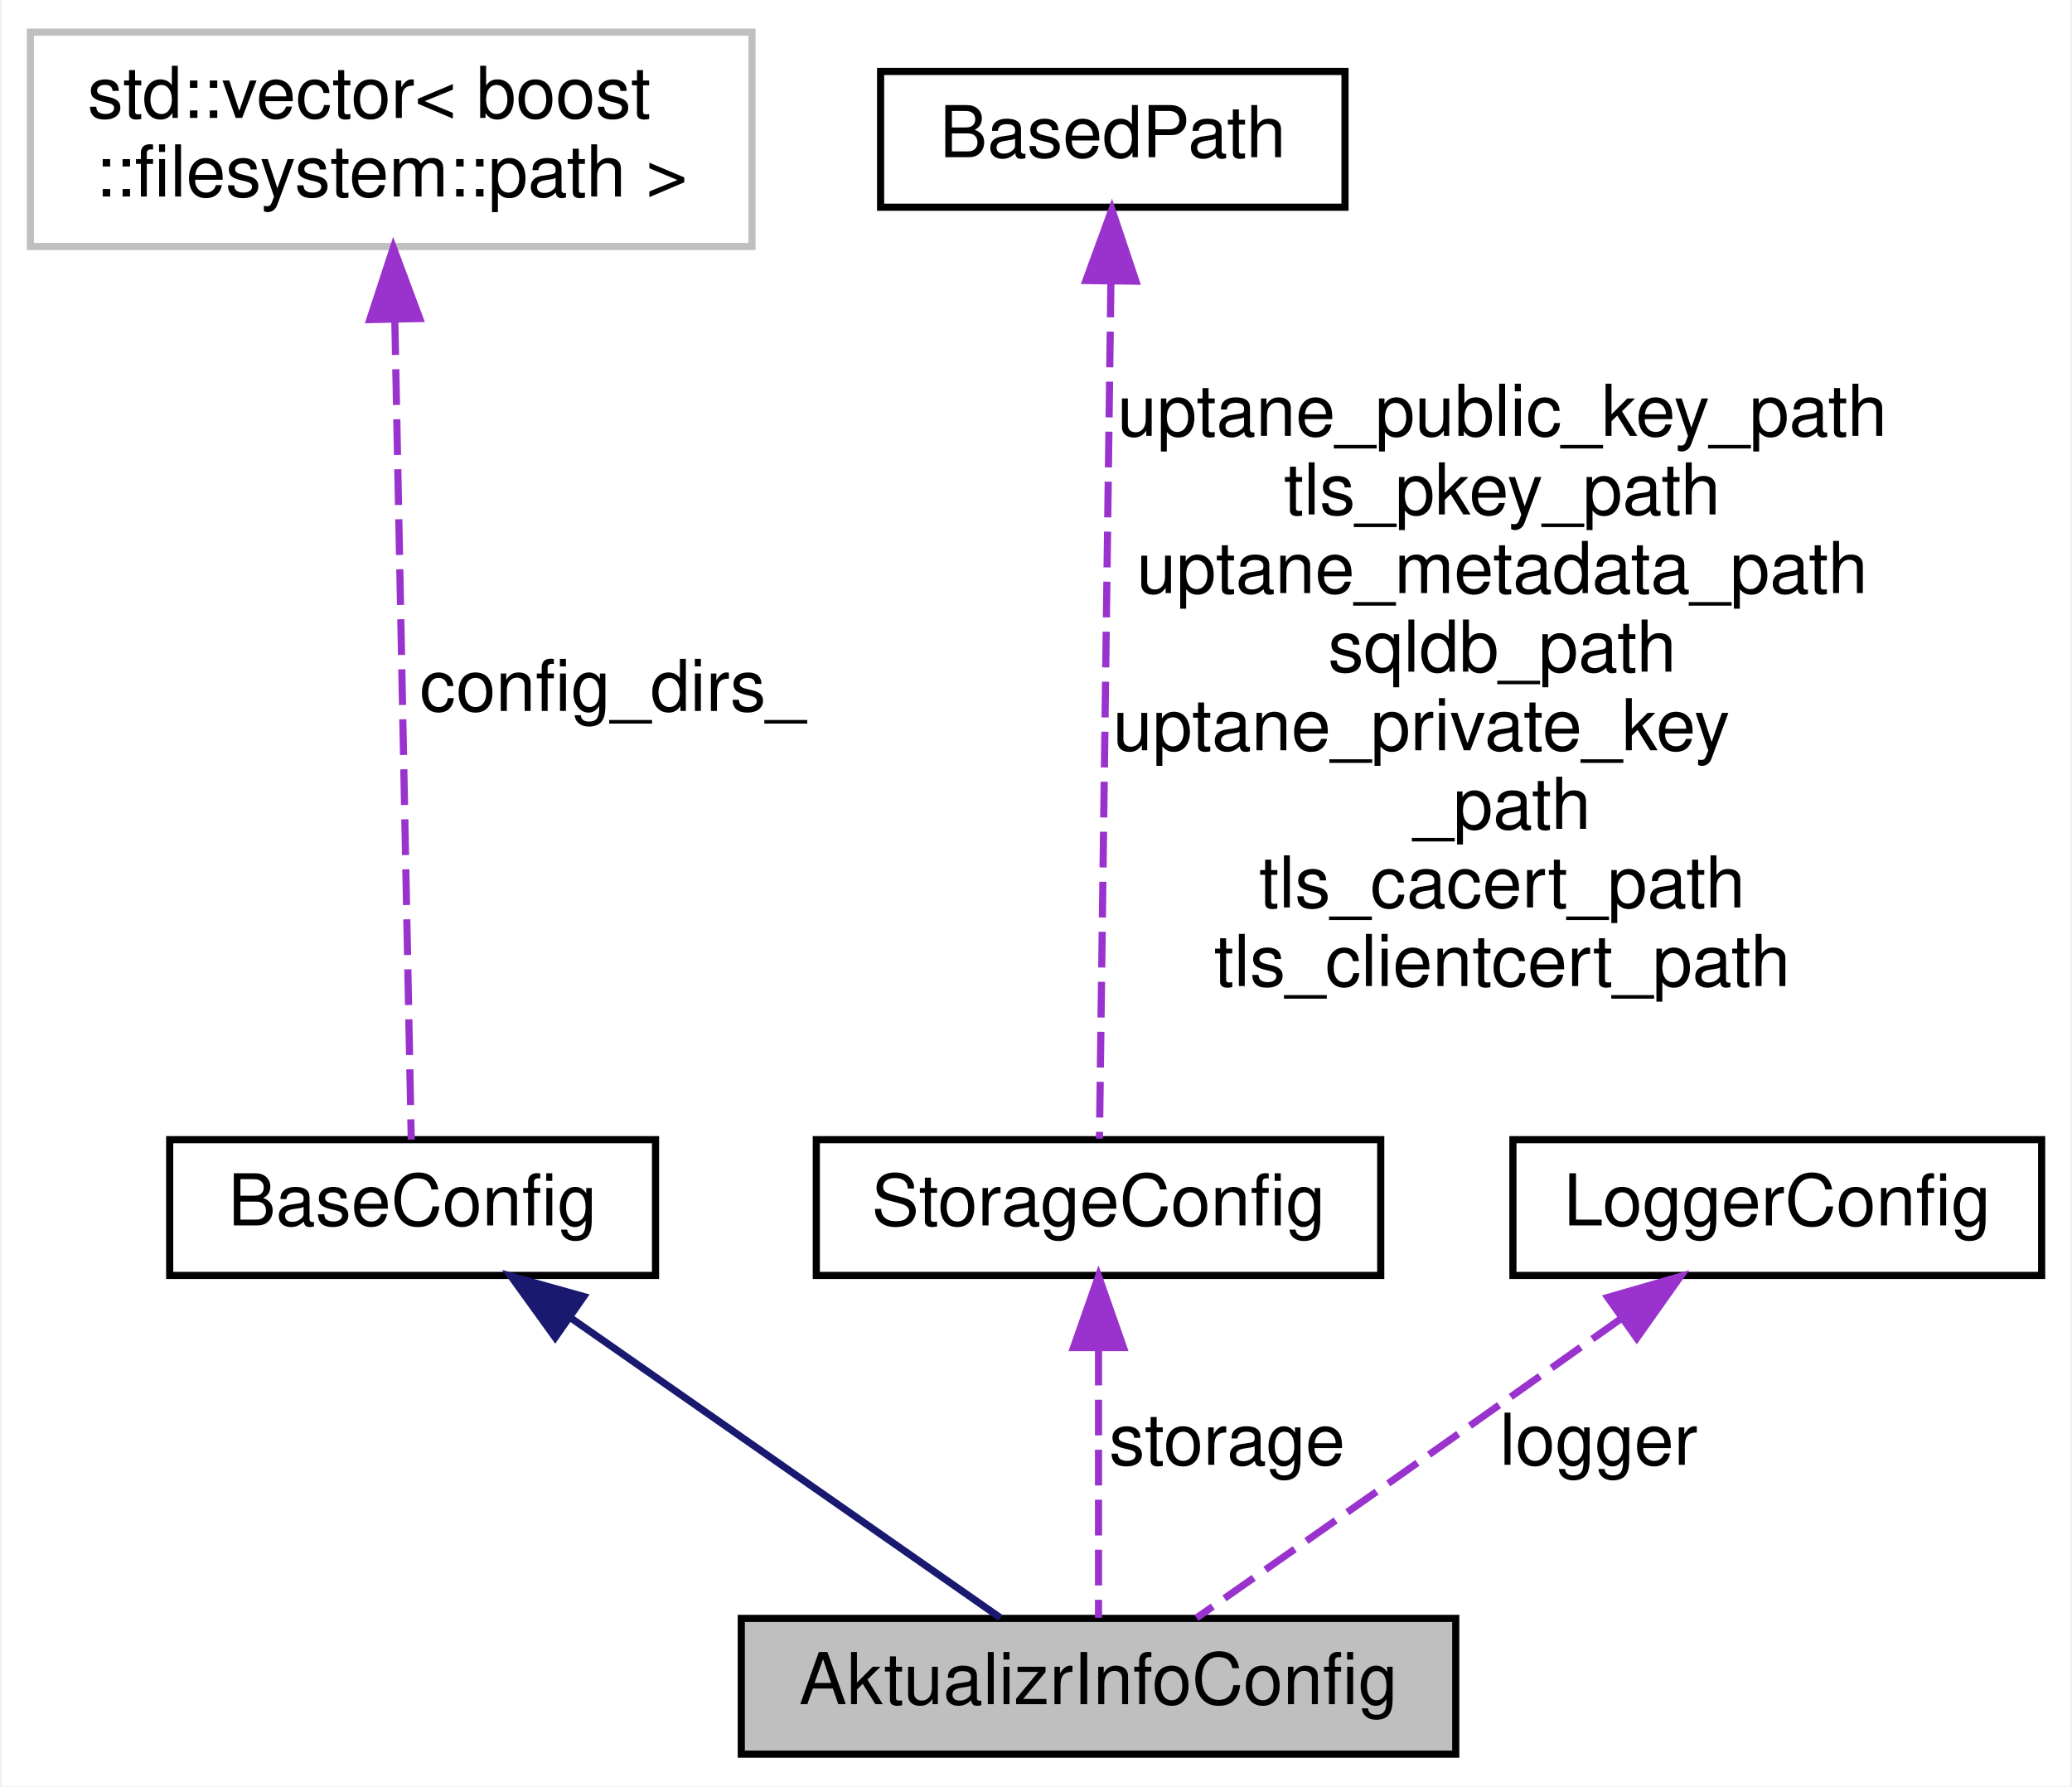
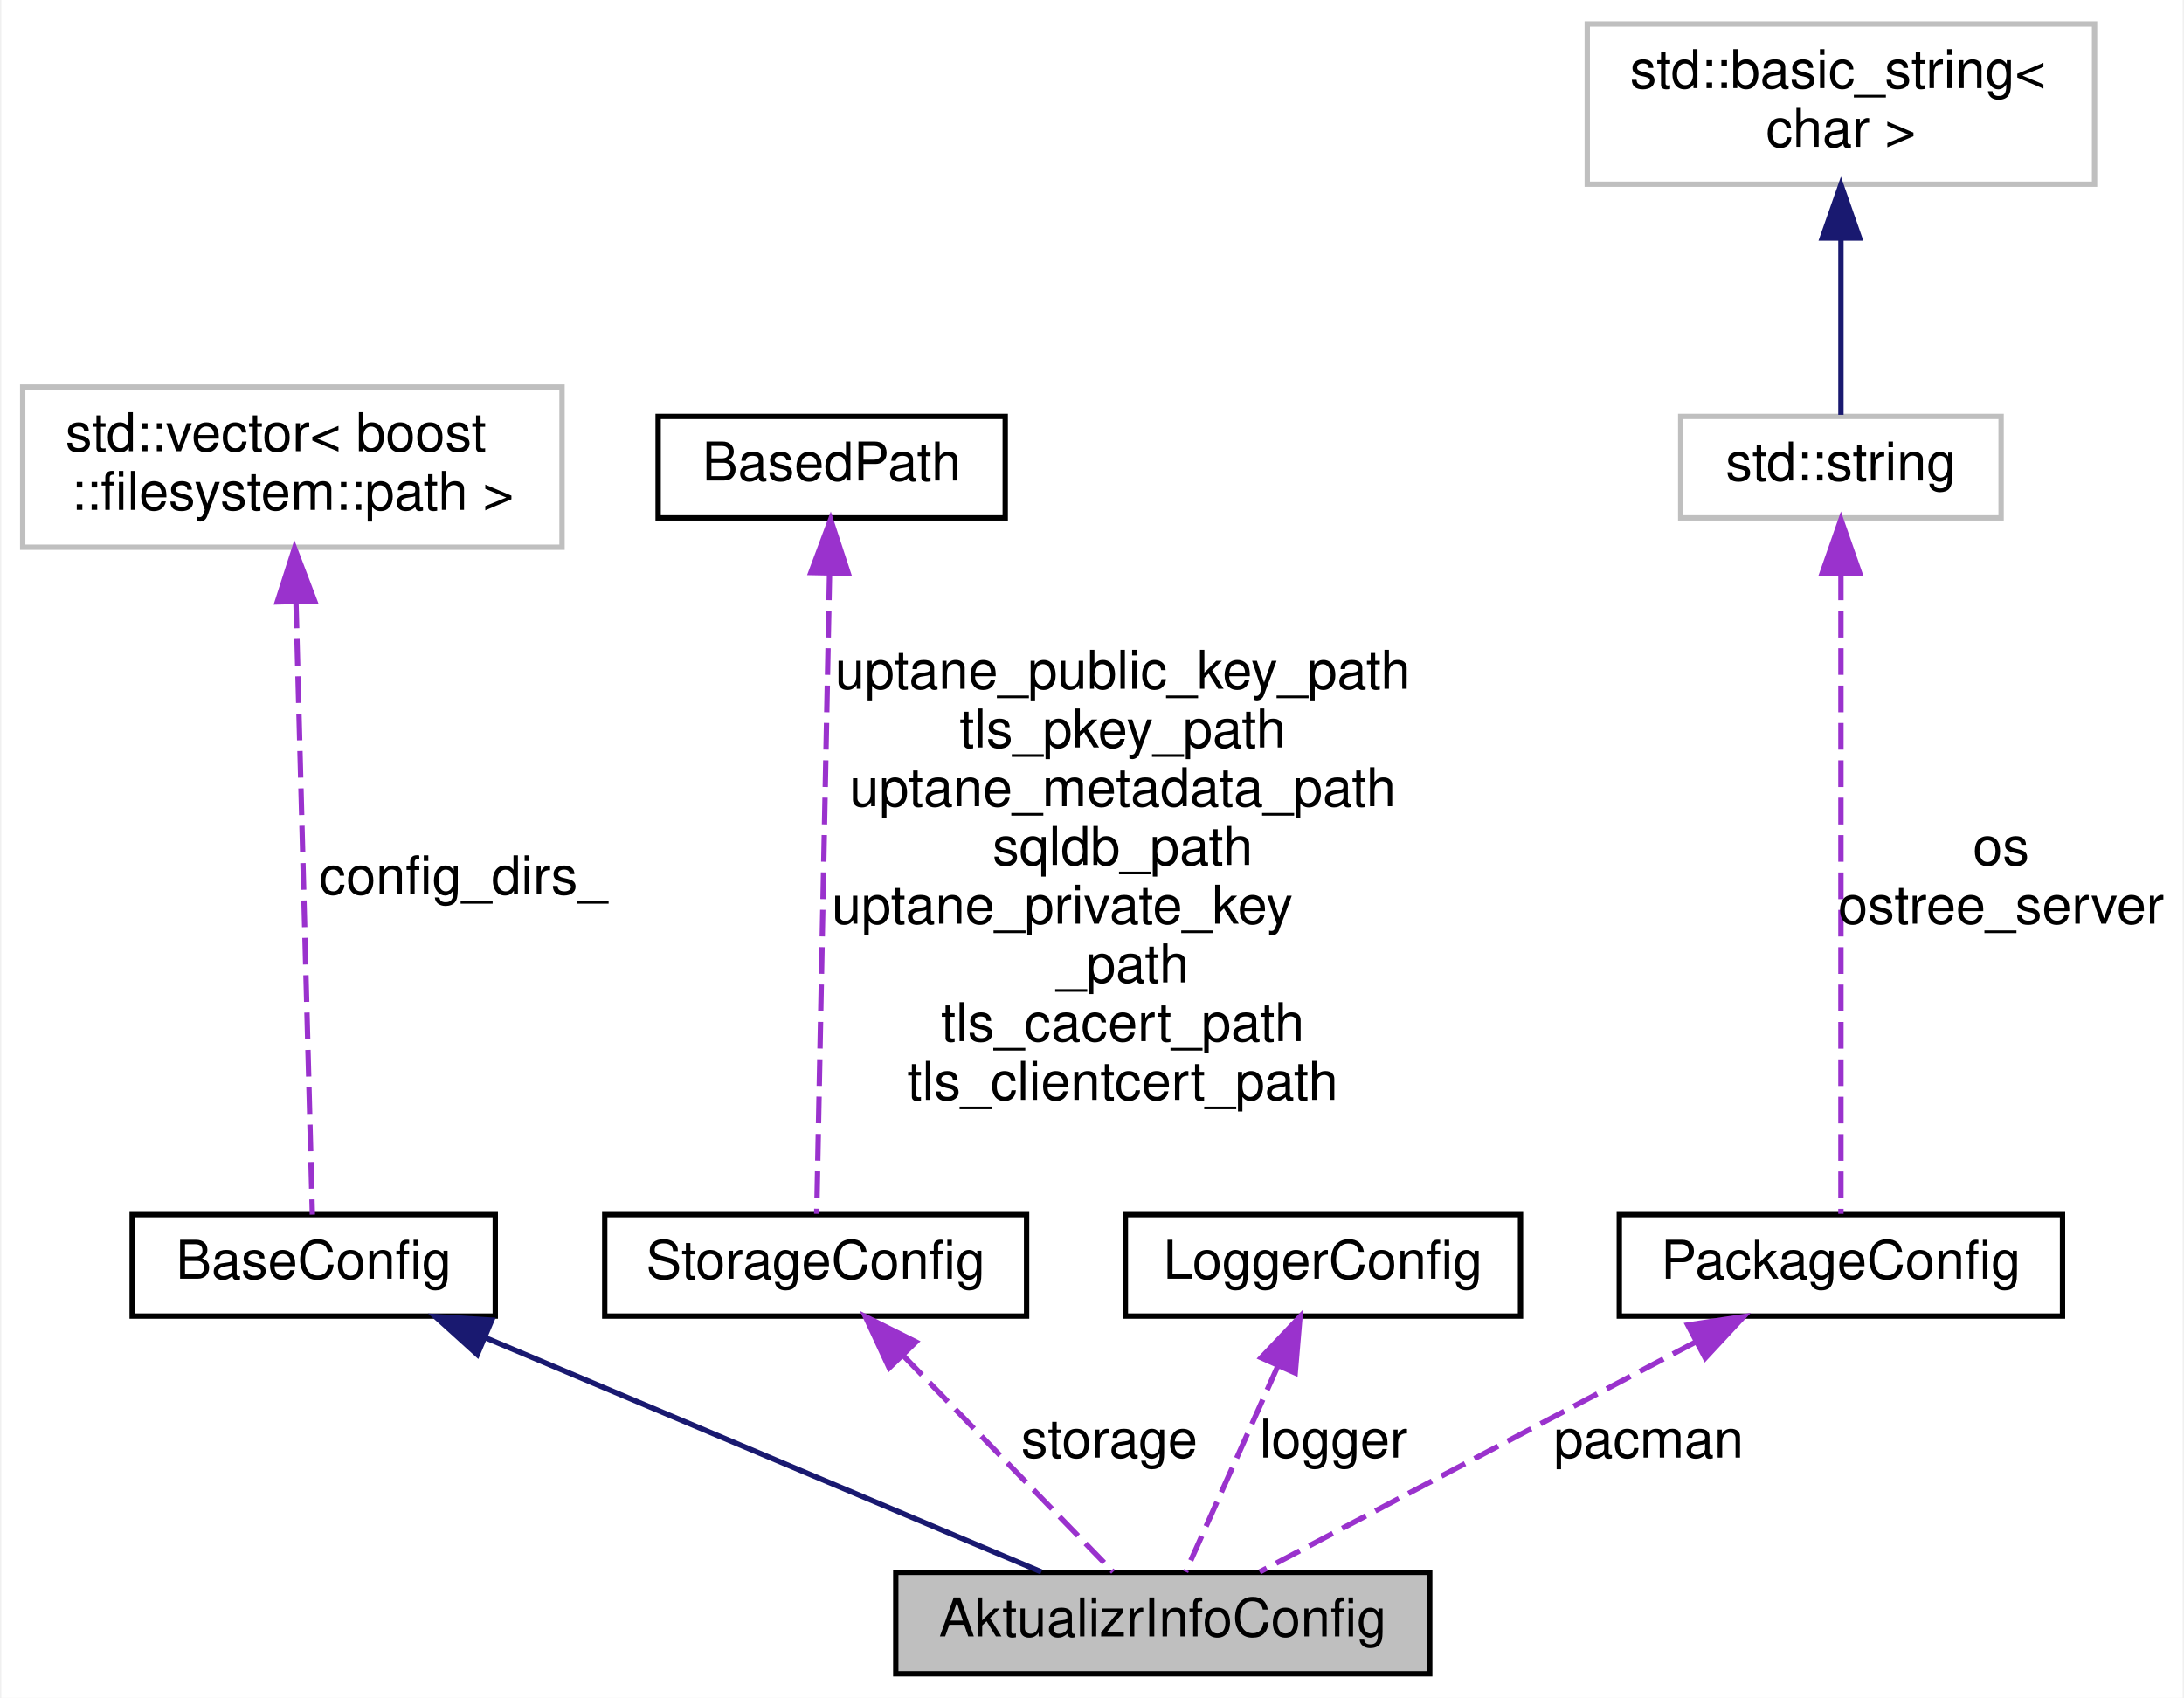
- <svg xmlns="http://www.w3.org/2000/svg" xmlns:xlink="http://www.w3.org/1999/xlink" width="290pt" height="250pt" viewBox="0.00 0.00 289.50 250.00">
-   <g id="graph0" class="graph" transform="scale(1 1) rotate(0) translate(4 246)">
-     <polygon fill="#ffffff" stroke="transparent" points="-4,4 -4,-246 285.5,-246 285.5,4 -4,4" />
+ <svg xmlns="http://www.w3.org/2000/svg" xmlns:xlink="http://www.w3.org/1999/xlink" width="409pt" height="318pt" viewBox="0.00 0.00 408.50 318.00">
+   <g id="graph0" class="graph" transform="scale(1 1) rotate(0) translate(4 314)">
+     <polygon fill="#ffffff" stroke="transparent" points="-4,4 -4,-314 404.5,-314 404.5,4 -4,4" />
    <g id="node1" class="node">
-       <polygon fill="#bfbfbf" stroke="#000000" points="99.5,-.5 99.5,-19.5 199.5,-19.5 199.5,-.5 99.5,-.5" />
-       <text text-anchor="middle" x="149.5" y="-7.5" font-family="Helvetica,sans-Serif" font-size="10.00" fill="#000000">AktualizrInfoConfig</text>
+       <polygon fill="#bfbfbf" stroke="#000000" points="163.5,-.5 163.5,-19.5 263.5,-19.5 263.5,-.5 163.5,-.5" />
+       <text text-anchor="middle" x="213.5" y="-7.5" font-family="Helvetica,sans-Serif" font-size="10.00" fill="#000000">AktualizrInfoConfig</text>
    </g>
    <g id="node2" class="node">
      <g id="a_node2">
        <a xlink:href="class_base_config.html" target="_top" xlink:title="BaseConfig">
-           <polygon fill="#ffffff" stroke="#000000" points="19.5,-67.5 19.5,-86.5 87.5,-86.5 87.5,-67.5 19.5,-67.5" />
-           <text text-anchor="middle" x="53.5" y="-74.5" font-family="Helvetica,sans-Serif" font-size="10.00" fill="#000000">BaseConfig</text>
+           <polygon fill="#ffffff" stroke="#000000" points="20.5,-67.5 20.5,-86.5 88.5,-86.5 88.5,-67.5 20.5,-67.5" />
+           <text text-anchor="middle" x="54.5" y="-74.5" font-family="Helvetica,sans-Serif" font-size="10.00" fill="#000000">BaseConfig</text>
        </a>
      </g>
    </g>
    <g id="edge1" class="edge">
-       <path fill="none" stroke="#191970" d="M75.694,-61.51C94.24,-48.567 120.099,-30.52 135.771,-19.582" />
-       <polygon fill="#191970" stroke="#191970" points="73.452,-58.807 67.254,-67.4 77.458,-64.547 73.452,-58.807" />
+       <path fill="none" stroke="#191970" d="M86.746,-63.412C117.65,-50.389 163.506,-31.066 190.761,-19.582" />
+       <polygon fill="#191970" stroke="#191970" points="85.137,-60.292 77.281,-67.4 87.855,-66.743 85.137,-60.292" />
    </g>
    <g id="node3" class="node">
      <polygon fill="#ffffff" stroke="#bfbfbf" points="0,-211.5 0,-241.5 101,-241.5 101,-211.5 0,-211.5" />
      <text text-anchor="start" x="8" y="-229.5" font-family="Helvetica,sans-Serif" font-size="10.00" fill="#000000">std::vector&lt; boost</text>
      <text text-anchor="middle" x="50.5" y="-218.5" font-family="Helvetica,sans-Serif" font-size="10.00" fill="#000000">::filesystem::path &gt;</text>
    </g>
    <g id="edge2" class="edge">
-       <path fill="none" stroke="#9a32cd" stroke-dasharray="5,2" d="M51.005,-201.324C51.682,-167.575 52.852,-109.277 53.309,-86.504" />
-       <polygon fill="#9a32cd" stroke="#9a32cd" points="47.506,-201.274 50.804,-211.342 54.504,-201.415 47.506,-201.274" />
-       <text text-anchor="middle" x="81.5" y="-146.5" font-family="Helvetica,sans-Serif" font-size="10.00" fill="#000000"> config_dirs_</text>
+       <path fill="none" stroke="#9a32cd" stroke-dasharray="5,2" d="M51.174,-201.324C52.077,-167.575 53.636,-109.277 54.246,-86.504" />
+       <polygon fill="#9a32cd" stroke="#9a32cd" points="47.674,-201.252 50.906,-211.342 54.672,-201.44 47.674,-201.252" />
+       <text text-anchor="middle" x="82.5" y="-146.5" font-family="Helvetica,sans-Serif" font-size="10.00" fill="#000000"> config_dirs_</text>
    </g>
    <g id="node4" class="node">
      <g id="a_node4">
        <a xlink:href="struct_storage_config.html" target="_top" xlink:title="StorageConfig">
-           <polygon fill="#ffffff" stroke="#000000" points="110,-67.5 110,-86.5 189,-86.5 189,-67.5 110,-67.5" />
-           <text text-anchor="middle" x="149.5" y="-74.5" font-family="Helvetica,sans-Serif" font-size="10.00" fill="#000000">StorageConfig</text>
+           <polygon fill="#ffffff" stroke="#000000" points="109,-67.5 109,-86.5 188,-86.5 188,-67.5 109,-67.5" />
+           <text text-anchor="middle" x="148.5" y="-74.5" font-family="Helvetica,sans-Serif" font-size="10.00" fill="#000000">StorageConfig</text>
        </a>
      </g>
    </g>
    <g id="edge3" class="edge">
-       <path fill="none" stroke="#9a32cd" stroke-dasharray="5,2" d="M149.5,-57.108C149.5,-44.714 149.5,-29.326 149.5,-19.582" />
-       <polygon fill="#9a32cd" stroke="#9a32cd" points="146,-57.401 149.5,-67.4 153,-57.401 146,-57.401" />
-       <text text-anchor="middle" x="167.5" y="-41" font-family="Helvetica,sans-Serif" font-size="10.00" fill="#000000"> storage</text>
+       <path fill="none" stroke="#9a32cd" stroke-dasharray="5,2" d="M164.916,-60.078C177.349,-47.264 193.979,-30.122 204.204,-19.582" />
+       <polygon fill="#9a32cd" stroke="#9a32cd" points="162.264,-57.786 157.813,-67.4 167.288,-62.66 162.264,-57.786" />
+       <text text-anchor="middle" x="203.5" y="-41" font-family="Helvetica,sans-Serif" font-size="10.00" fill="#000000"> storage</text>
    </g>
    <g id="node5" class="node">
      <g id="a_node5">
        <a xlink:href="class_based_path.html" target="_top" xlink:title="BasedPath">
          <polygon fill="#ffffff" stroke="#000000" points="119,-217 119,-236 184,-236 184,-217 119,-217" />
          <text text-anchor="middle" x="151.5" y="-224" font-family="Helvetica,sans-Serif" font-size="10.00" fill="#000000">BasedPath</text>
        </a>
      </g>
    </g>
    <g id="edge4" class="edge">
-       <path fill="none" stroke="#9a32cd" stroke-dasharray="5,2" d="M151.234,-206.587C150.799,-174.067 149.952,-110.77 149.629,-86.651" />
-       <polygon fill="#9a32cd" stroke="#9a32cd" points="147.735,-206.739 151.369,-216.691 154.735,-206.645 147.735,-206.739" />
+       <path fill="none" stroke="#9a32cd" stroke-dasharray="5,2" d="M151.1,-206.587C150.448,-174.067 149.178,-110.77 148.694,-86.651" />
+       <polygon fill="#9a32cd" stroke="#9a32cd" points="147.603,-206.763 151.303,-216.691 154.602,-206.623 147.603,-206.763" />
      <text text-anchor="middle" x="206" y="-185" font-family="Helvetica,sans-Serif" font-size="10.00" fill="#000000"> uptane_public_key_path</text>
      <text text-anchor="middle" x="206" y="-174" font-family="Helvetica,sans-Serif" font-size="10.00" fill="#000000">tls_pkey_path</text>
      <text text-anchor="middle" x="206" y="-163" font-family="Helvetica,sans-Serif" font-size="10.00" fill="#000000">uptane_metadata_path</text>
      <text text-anchor="middle" x="206" y="-152" font-family="Helvetica,sans-Serif" font-size="10.00" fill="#000000">sqldb_path</text>
      <text text-anchor="start" x="151.5" y="-141" font-family="Helvetica,sans-Serif" font-size="10.00" fill="#000000">uptane_private_key</text>
      <text text-anchor="middle" x="206" y="-130" font-family="Helvetica,sans-Serif" font-size="10.00" fill="#000000">_path</text>
      <text text-anchor="middle" x="206" y="-119" font-family="Helvetica,sans-Serif" font-size="10.00" fill="#000000">tls_cacert_path</text>
      <text text-anchor="middle" x="206" y="-108" font-family="Helvetica,sans-Serif" font-size="10.00" fill="#000000">tls_clientcert_path</text>
    </g>
    <g id="node6" class="node">
      <g id="a_node6">
        <a xlink:href="struct_logger_config.html" target="_top" xlink:title="LoggerConfig">
-           <polygon fill="#ffffff" stroke="#000000" points="207.5,-67.5 207.5,-86.5 281.5,-86.5 281.5,-67.5 207.5,-67.5" />
-           <text text-anchor="middle" x="244.5" y="-74.5" font-family="Helvetica,sans-Serif" font-size="10.00" fill="#000000">LoggerConfig</text>
+           <polygon fill="#ffffff" stroke="#000000" points="206.5,-67.5 206.5,-86.5 280.5,-86.5 280.5,-67.5 206.5,-67.5" />
+           <text text-anchor="middle" x="243.5" y="-74.5" font-family="Helvetica,sans-Serif" font-size="10.00" fill="#000000">LoggerConfig</text>
        </a>
      </g>
    </g>
    <g id="edge5" class="edge">
-       <path fill="none" stroke="#9a32cd" stroke-dasharray="5,2" d="M222.7,-61.496C212.608,-54.331 200.454,-45.717 189.5,-38 180.769,-31.848 170.942,-24.969 163.214,-19.569" />
-       <polygon fill="#9a32cd" stroke="#9a32cd" points="220.775,-64.422 230.955,-67.361 224.83,-58.716 220.775,-64.422" />
-       <text text-anchor="middle" x="219.5" y="-41" font-family="Helvetica,sans-Serif" font-size="10.00" fill="#000000"> logger</text>
+       <path fill="none" stroke="#9a32cd" stroke-dasharray="5,2" d="M235.099,-58.237C229.468,-45.661 222.287,-29.625 217.79,-19.582" />
+       <polygon fill="#9a32cd" stroke="#9a32cd" points="231.921,-59.704 239.202,-67.4 238.309,-56.843 231.921,-59.704" />
+       <text text-anchor="middle" x="245.5" y="-41" font-family="Helvetica,sans-Serif" font-size="10.00" fill="#000000"> logger</text>
+     </g>
+     <g id="node7" class="node">
+       <g id="a_node7">
+         <a xlink:href="struct_package_config.html" target="_top" xlink:title="PackageConfig">
+           <polygon fill="#ffffff" stroke="#000000" points="299,-67.5 299,-86.5 382,-86.5 382,-67.5 299,-67.5" />
+           <text text-anchor="middle" x="340.5" y="-74.5" font-family="Helvetica,sans-Serif" font-size="10.00" fill="#000000">PackageConfig</text>
+         </a>
+       </g>
+     </g>
+     <g id="edge6" class="edge">
+       <path fill="none" stroke="#9a32cd" stroke-dasharray="5,2" d="M313.45,-62.73C288.795,-49.723 253.055,-30.868 231.662,-19.582" />
+       <polygon fill="#9a32cd" stroke="#9a32cd" points="311.826,-65.83 322.304,-67.4 315.092,-59.639 311.826,-65.83" />
+       <text text-anchor="middle" x="304.5" y="-41" font-family="Helvetica,sans-Serif" font-size="10.00" fill="#000000"> pacman</text>
+     </g>
+     <g id="node8" class="node">
+       <g id="a_node8">
+         <a xlink:title="STL class. ">
+           <polygon fill="#ffffff" stroke="#bfbfbf" points="310.5,-217 310.5,-236 370.5,-236 370.5,-217 310.5,-217" />
+           <text text-anchor="middle" x="340.5" y="-224" font-family="Helvetica,sans-Serif" font-size="10.00" fill="#000000">std::string</text>
+         </a>
+       </g>
+     </g>
+     <g id="edge7" class="edge">
+       <path fill="none" stroke="#9a32cd" stroke-dasharray="5,2" d="M340.5,-206.587C340.5,-174.067 340.5,-110.77 340.5,-86.651" />
+       <polygon fill="#9a32cd" stroke="#9a32cd" points="337,-206.691 340.5,-216.691 344,-206.691 337,-206.691" />
+       <text text-anchor="middle" x="370.5" y="-152" font-family="Helvetica,sans-Serif" font-size="10.00" fill="#000000"> os</text>
+       <text text-anchor="middle" x="370.5" y="-141" font-family="Helvetica,sans-Serif" font-size="10.00" fill="#000000">ostree_server</text>
+     </g>
+     <g id="node9" class="node">
+       <g id="a_node9">
+         <a xlink:title="STL class. ">
+           <polygon fill="#ffffff" stroke="#bfbfbf" points="293,-279.5 293,-309.5 388,-309.5 388,-279.5 293,-279.5" />
+           <text text-anchor="start" x="301" y="-297.5" font-family="Helvetica,sans-Serif" font-size="10.00" fill="#000000">std::basic_string&lt;</text>
+           <text text-anchor="middle" x="340.5" y="-286.5" font-family="Helvetica,sans-Serif" font-size="10.00" fill="#000000"> char &gt;</text>
+         </a>
+       </g>
+     </g>
+     <g id="edge8" class="edge">
+       <path fill="none" stroke="#191970" d="M340.5,-269.067C340.5,-257.648 340.5,-244.851 340.5,-236.297" />
+       <polygon fill="#191970" stroke="#191970" points="337,-269.409 340.5,-279.409 344,-269.409 337,-269.409" />
    </g>
  </g>
</svg>
